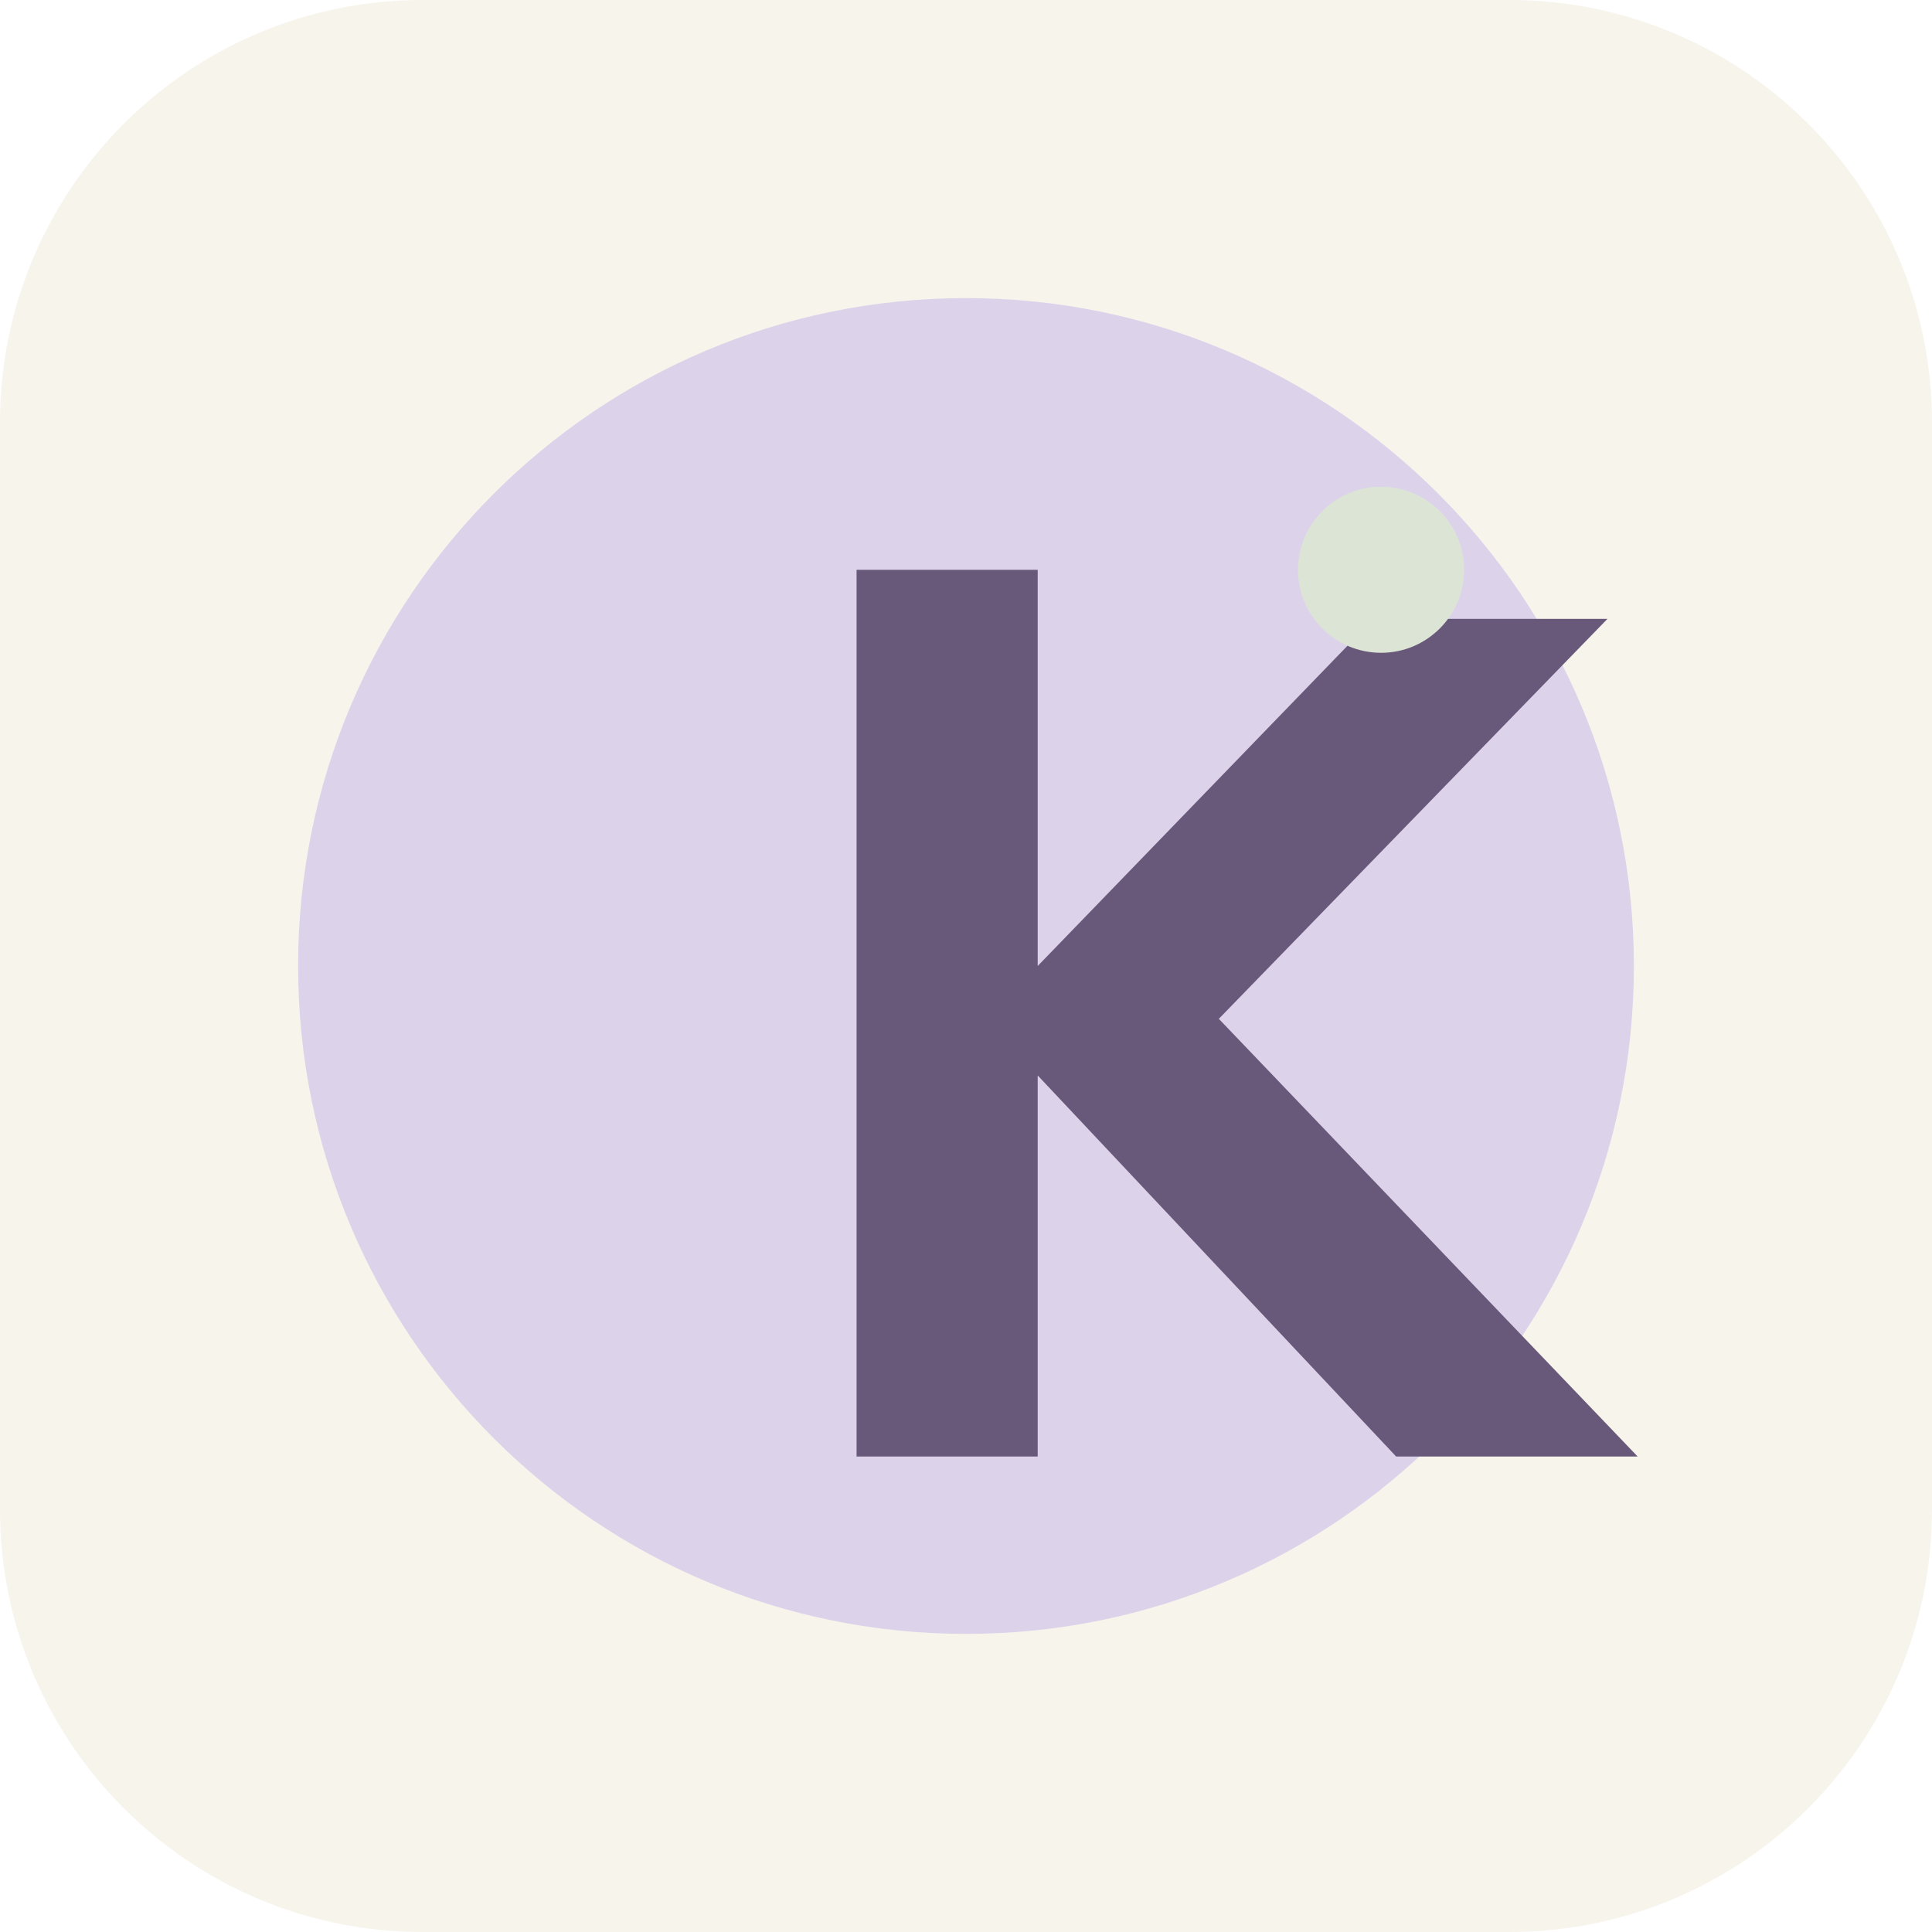
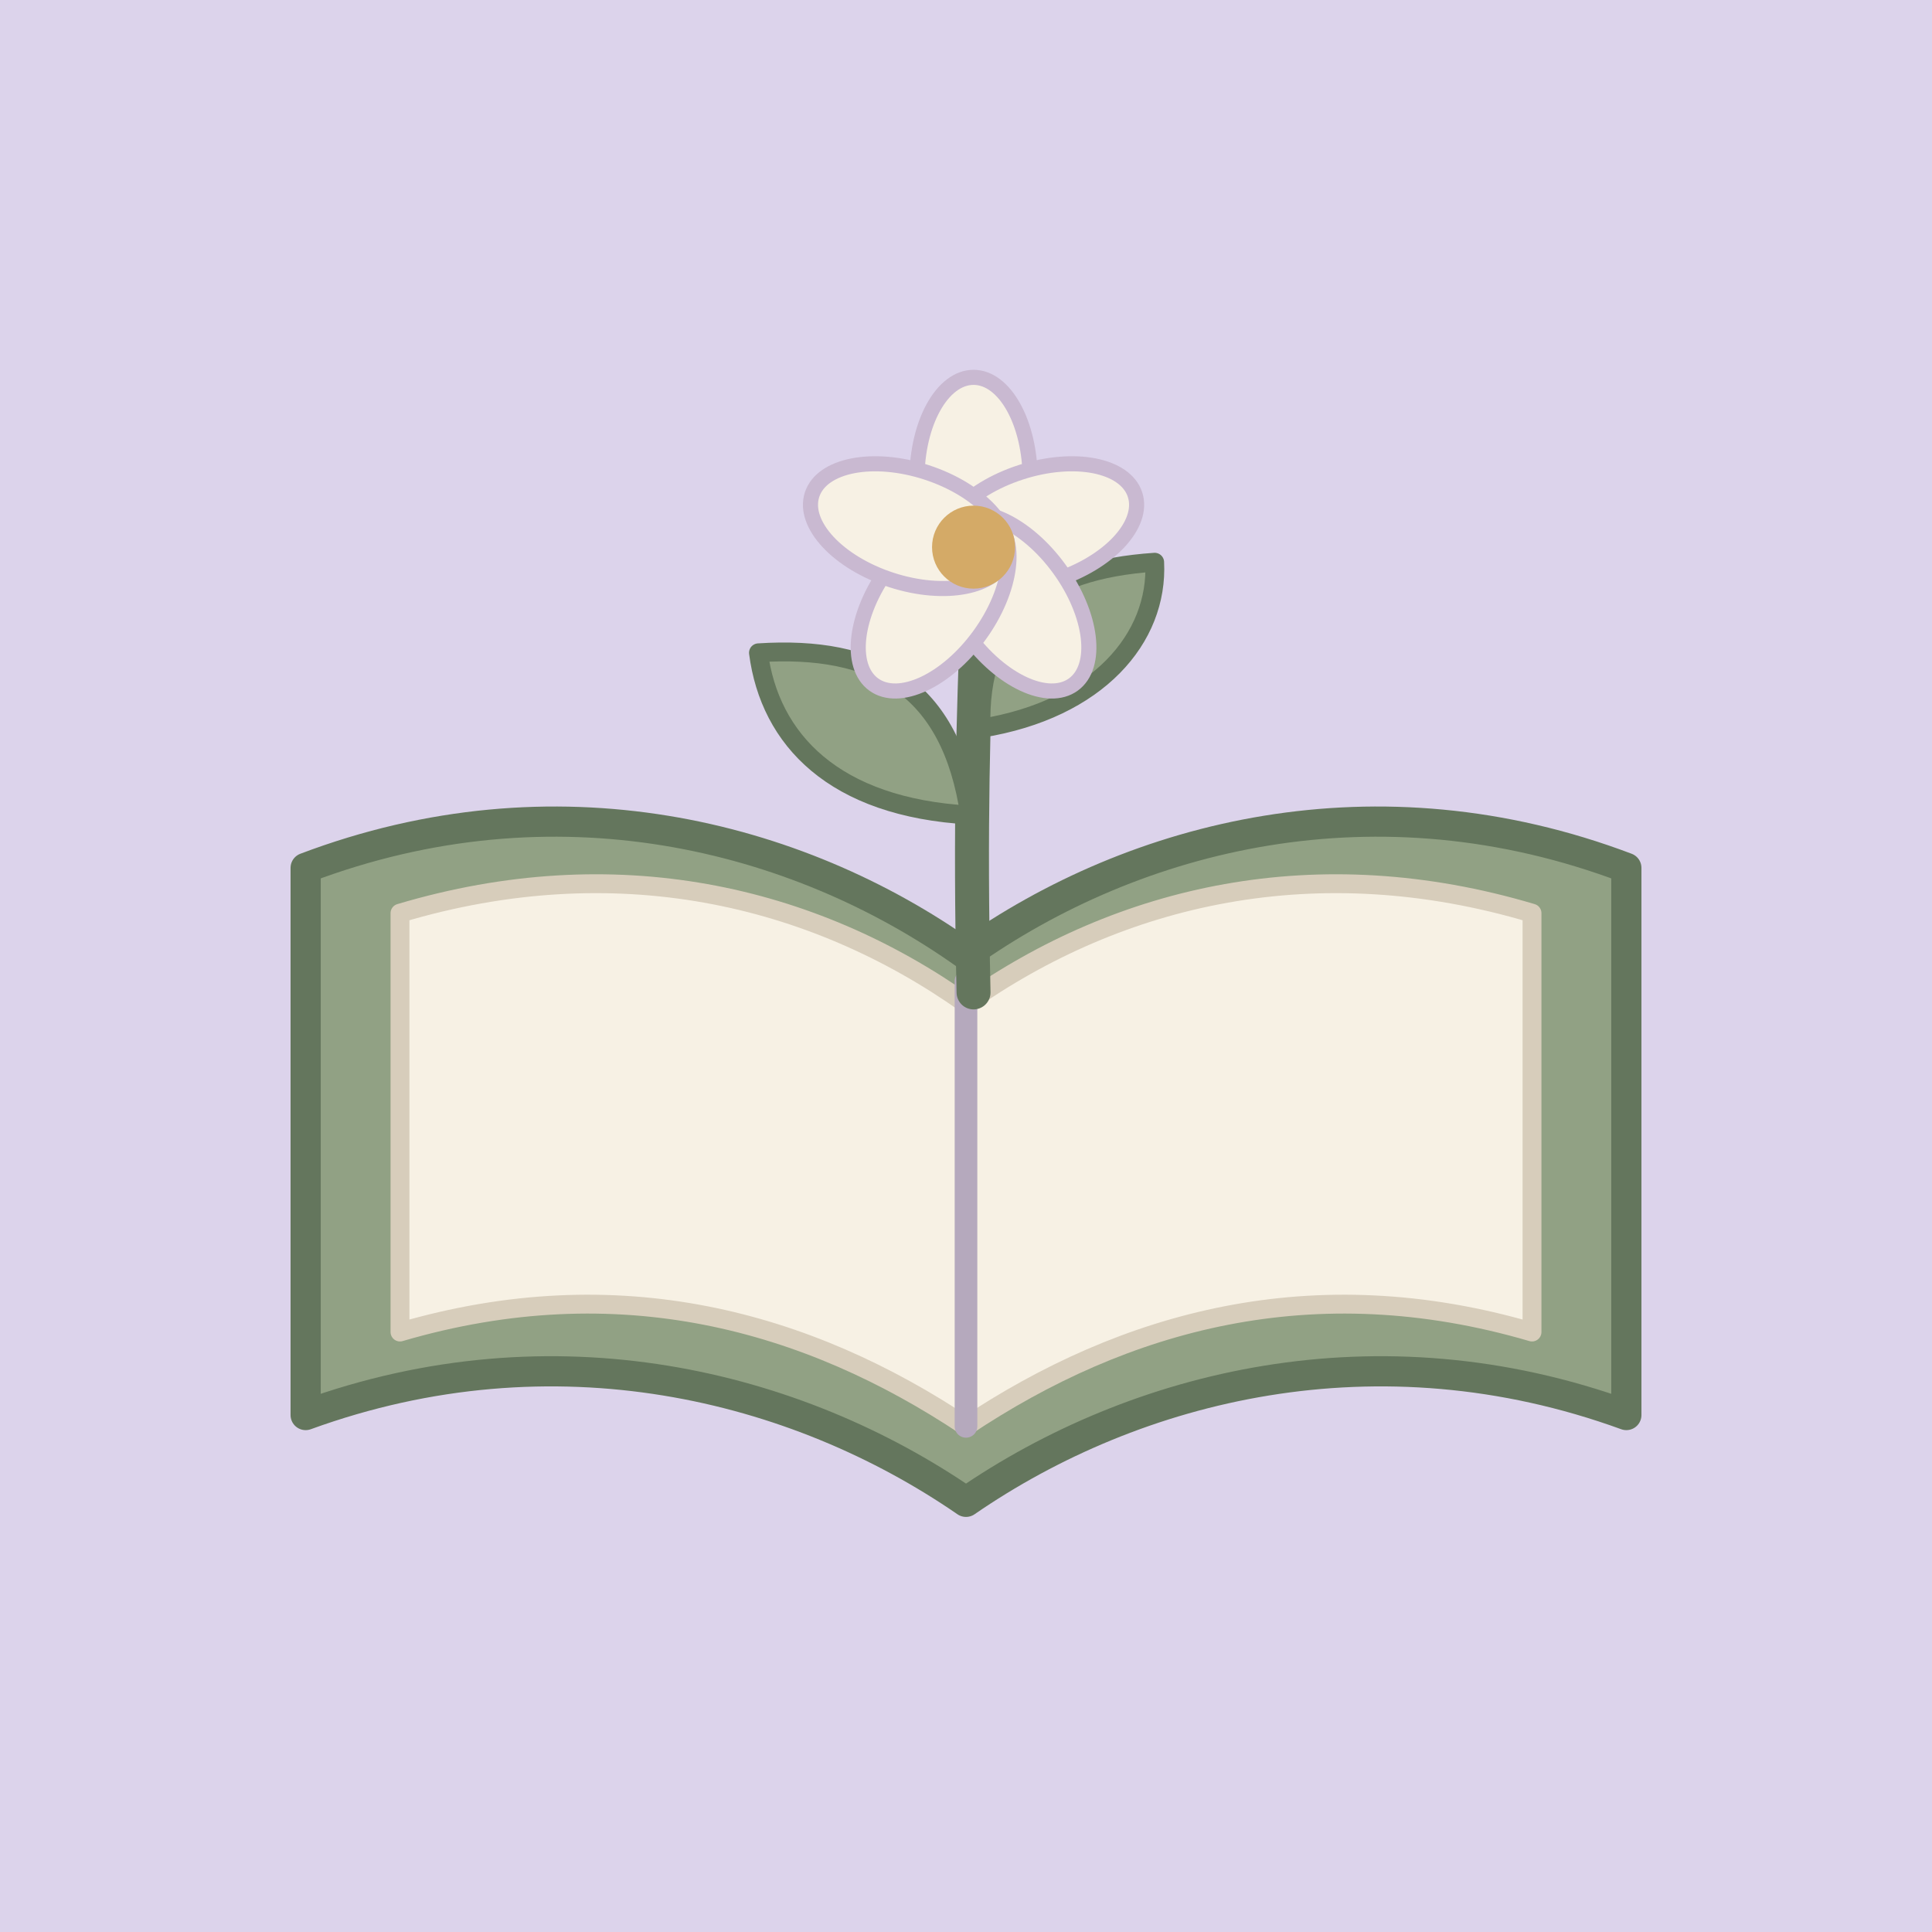
<svg xmlns="http://www.w3.org/2000/svg" viewBox="0 0 512 512">
-   <rect width="512" height="512" rx="112" fill="#f7f4ec" />
-   <circle cx="256" cy="256" r="177" fill="#dcd3eb" />
-   <path d="M227 151h48v105l89-92h62L323 270l111 116h-64l-95-101v101h-48z" fill="#685879" />
-   <circle cx="366" cy="151" r="22" fill="#dce5d5" />
+   <rect width="512" height="512" fill="#dcd3eb" />
+   <path d="M256 253c-45-32-109-48-175-23v145c66-24 130-8 175 23 45-31 109-47 175-23V230c-66-25-130-9-175 23Z" fill="#91a184" stroke="#64765d" stroke-linejoin="round" stroke-width="8" />
+   <path d="M256 266c-41-29-93-41-150-24v111c58-17 108-3 150 25V266Zm0 0c41-29 93-41 150-24v111c-58-17-108-3-150 25V266Z" fill="#f7f1e4" stroke="#d7cdbb" stroke-linejoin="round" stroke-width="5" />
+   <path d="M256 260v118" fill="none" stroke="#b5a9bd" stroke-linecap="round" stroke-width="6" />
+   <path d="M258 263c-1-45 0-73 1-101" fill="none" stroke="#64765d" stroke-linecap="round" stroke-width="9" />
+   <path d="M257 216c-36-2-53-20-56-43 31-2 51 9 56 43Zm3-23c31-5 47-24 46-44-30 2-47 15-46 44Z" fill="#91a184" stroke="#64765d" stroke-linejoin="round" stroke-width="5" />
+   <g fill="#f7f1e4" stroke="#c9b9d1" stroke-width="4">
+     <ellipse cx="258" cy="127" rx="15" ry="27" />
+     <ellipse cx="258" cy="127" rx="15" ry="27" transform="rotate(72 258 145)" />
+     <ellipse cx="258" cy="127" rx="15" ry="27" transform="rotate(144 258 145)" />
+     <ellipse cx="258" cy="127" rx="15" ry="27" transform="rotate(216 258 145)" />
+     <ellipse cx="258" cy="127" rx="15" ry="27" transform="rotate(288 258 145)" />
+   </g>
+   <circle cx="258" cy="145" r="11" fill="#d4aa67" />
</svg>
